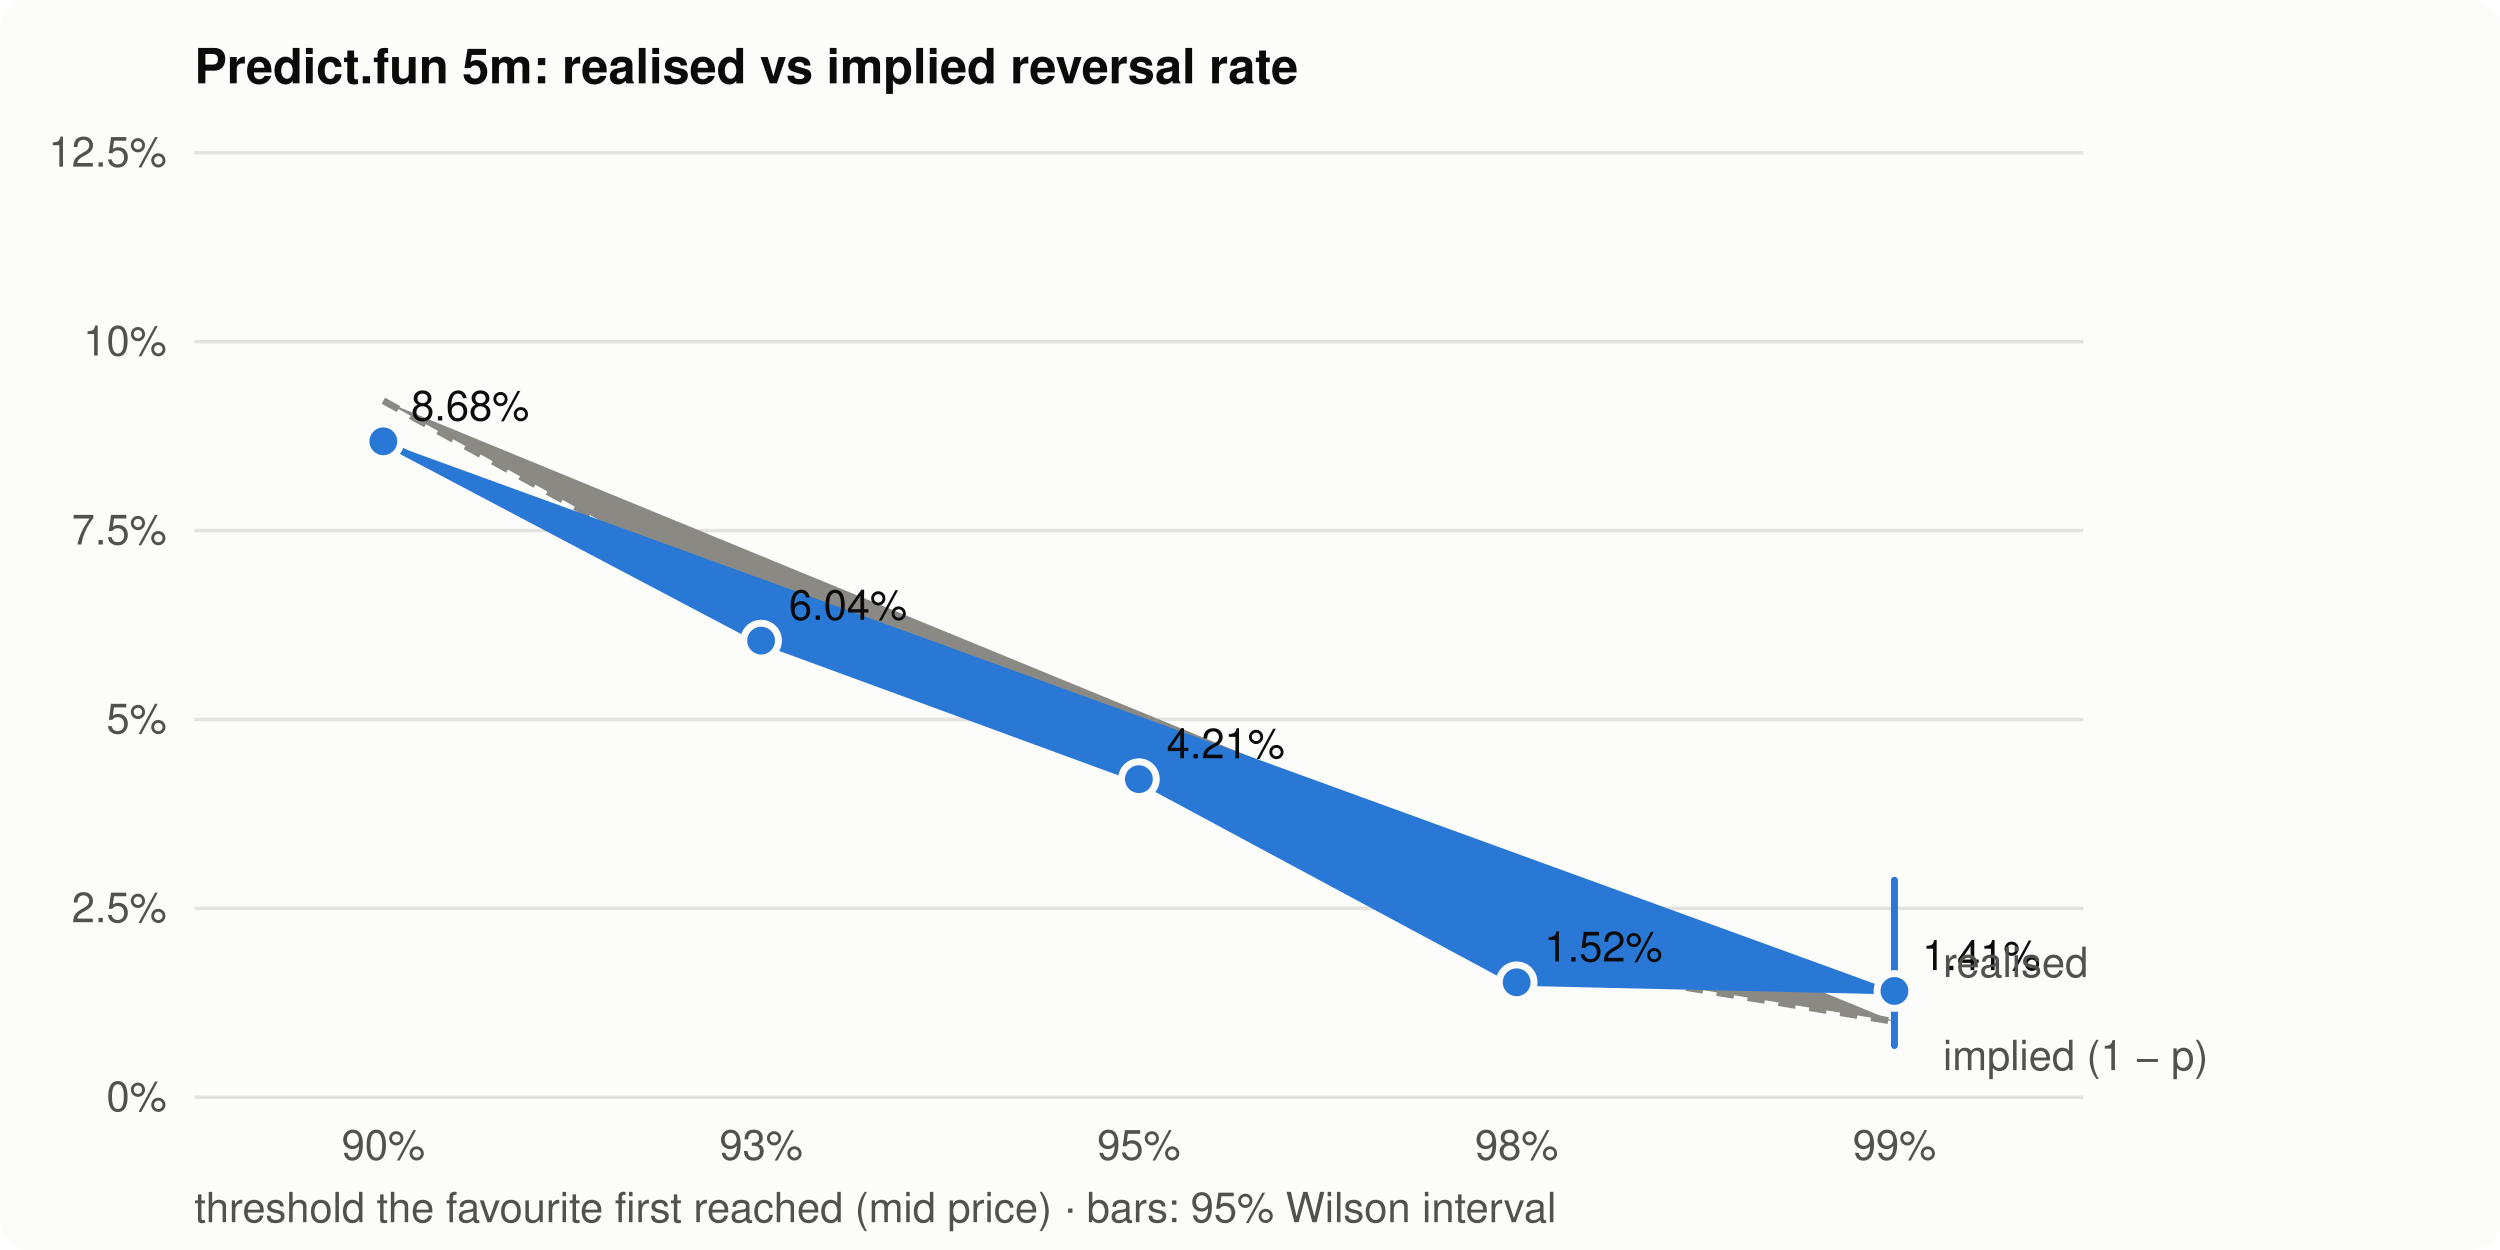
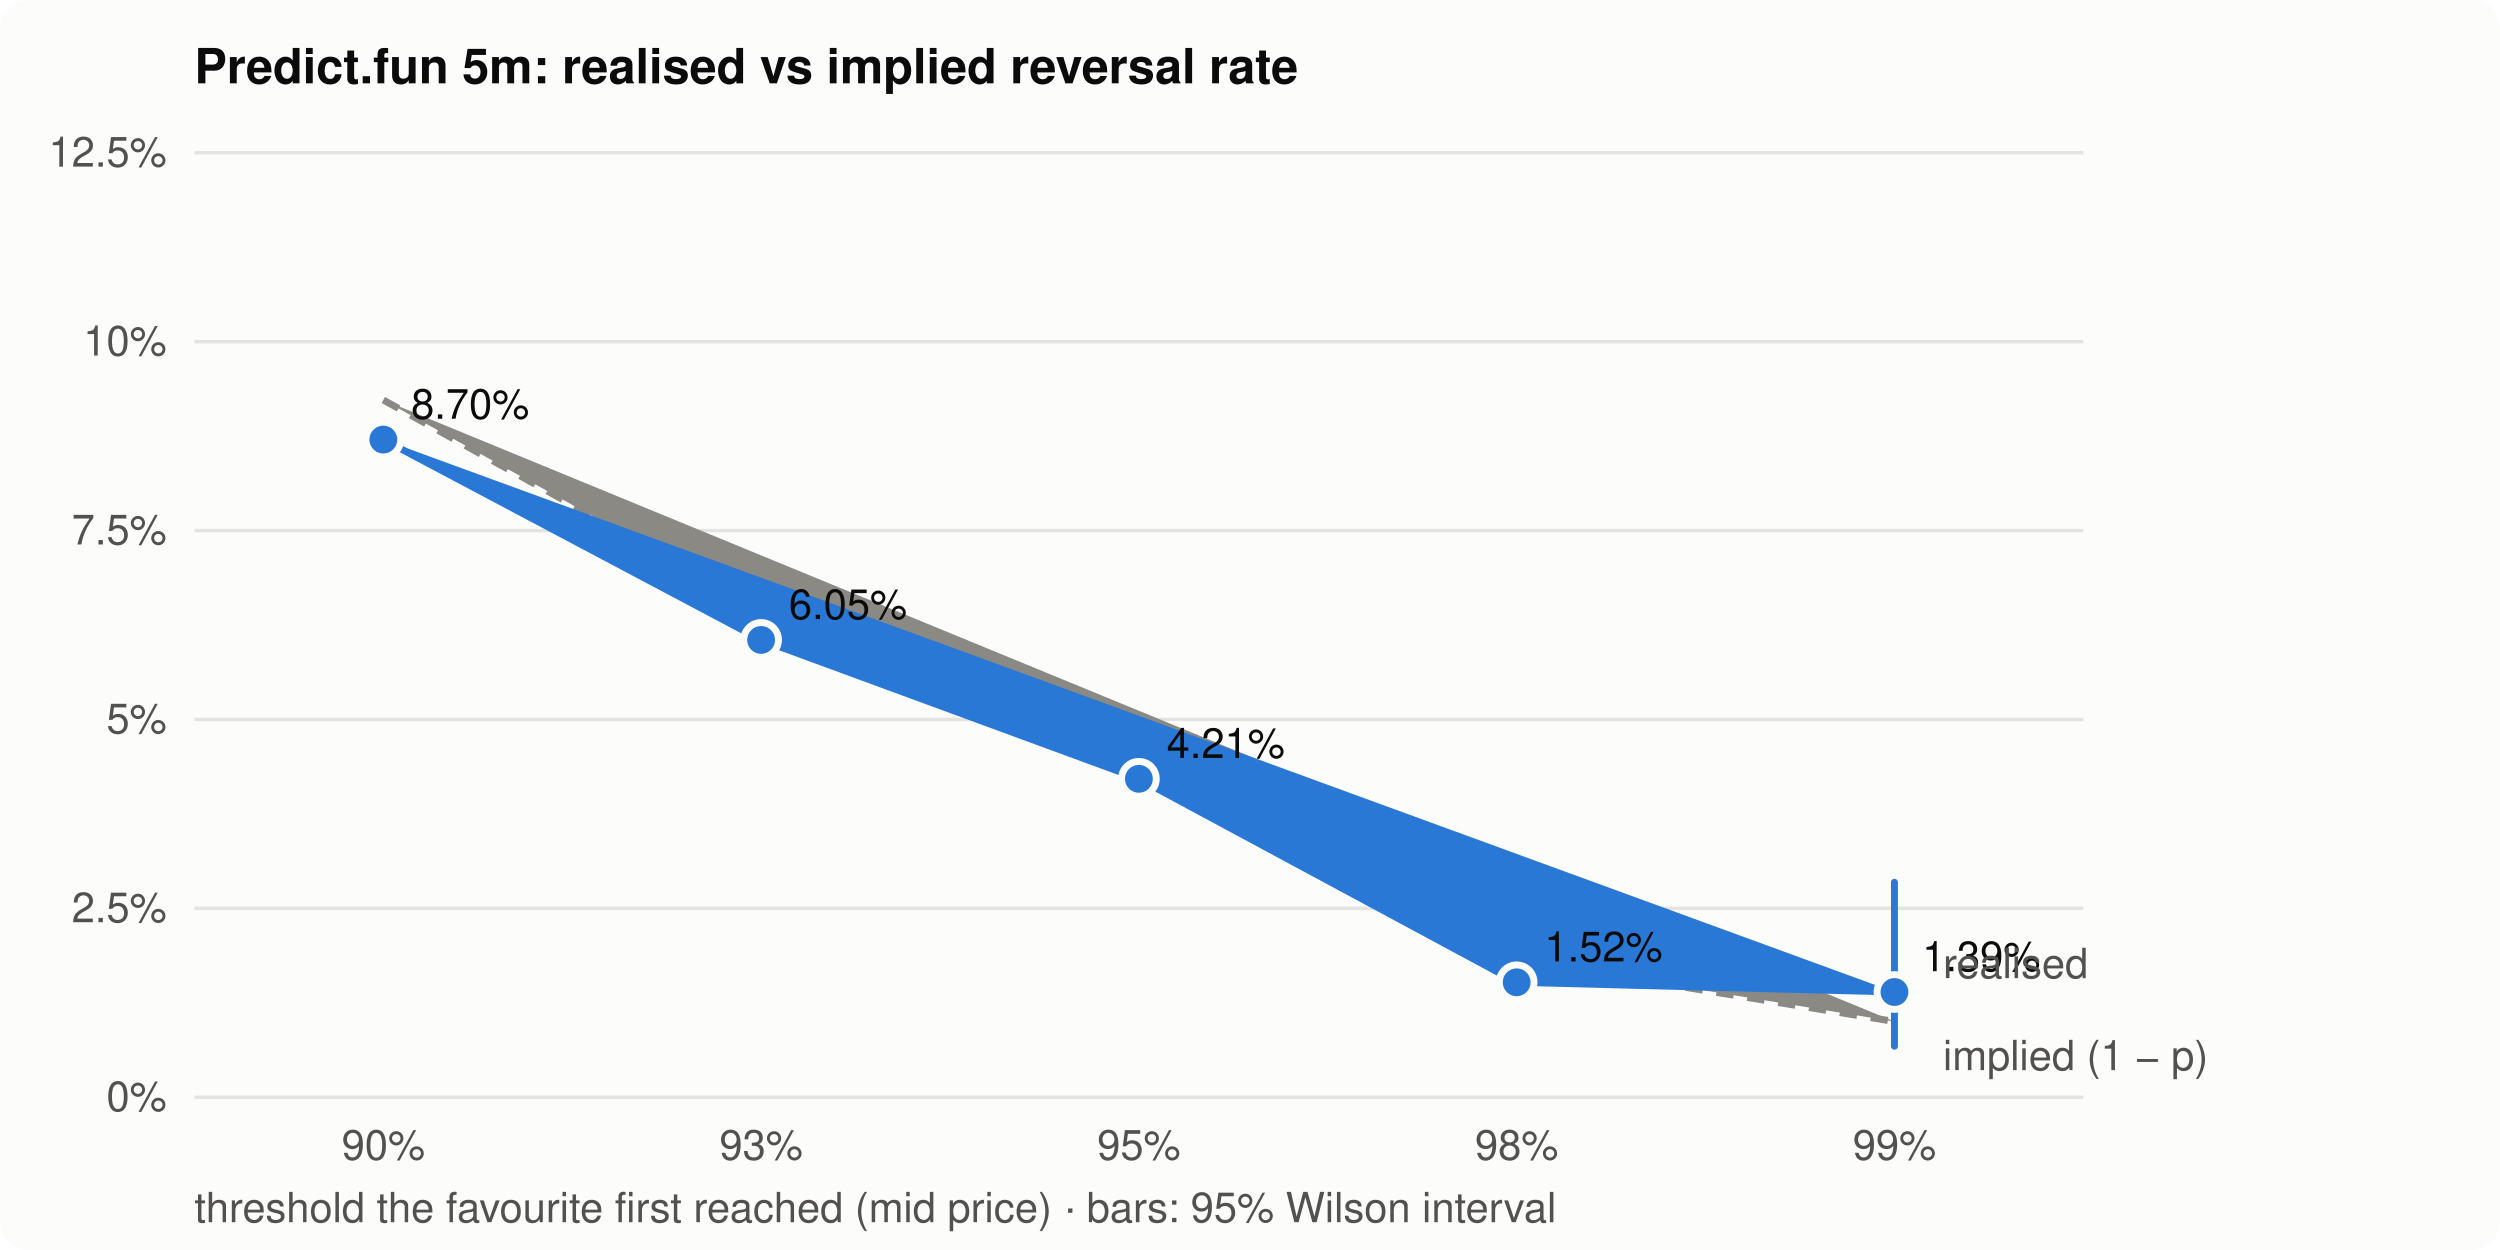
<svg xmlns="http://www.w3.org/2000/svg" viewBox="0 0 720 360" width="720" height="360" role="img" aria-label="Predict.fun 5m: realised vs implied reversal rate">
  <style>
  .bg{fill:#fcfcfb} .t1{fill:#0b0b0b} .t2{fill:#52514e} .grid{stroke:#e4e3df}
  .s1{stroke:#2a78d6;fill:#2a78d6} .s2{stroke:#eb6834;fill:#eb6834} .s3{stroke:#1baf7a;fill:#1baf7a}
  .ref{stroke:#8a8984;fill:#8a8984} .ring{stroke:#fcfcfb}
  text{font-family:-apple-system,Segoe UI,Helvetica,Arial,sans-serif;font-size:12px}
  .title{font-size:14px;font-weight:600}
  @media (prefers-color-scheme: dark){
    .bg{fill:#1a1a19} .t1{fill:#f0efec} .t2{fill:#c3c2b7} .grid{stroke:#34332f}
    .s1{stroke:#3987e5;fill:#3987e5} .s2{stroke:#d95926;fill:#d95926} .s3{stroke:#199e70;fill:#199e70}
    .ref{stroke:#9d9c96;fill:#9d9c96} .ring{stroke:#1a1a19}
  }
</style>
  <rect class="bg" width="720" height="360" rx="8" />
  <text class="t1 title" x="56" y="24">Predict.fun 5m: realised vs implied reversal rate</text>
  <line class="grid" x1="56" x2="600" y1="316.0" y2="316.0" stroke-width="1" />
  <text class="t2" x="48" y="320.0" text-anchor="end">0%</text>
  <line class="grid" x1="56" x2="600" y1="261.6" y2="261.6" stroke-width="1" />
  <text class="t2" x="48" y="265.6" text-anchor="end">2.5%</text>
  <line class="grid" x1="56" x2="600" y1="207.2" y2="207.2" stroke-width="1" />
  <text class="t2" x="48" y="211.2" text-anchor="end">5%</text>
  <line class="grid" x1="56" x2="600" y1="152.8" y2="152.8" stroke-width="1" />
  <text class="t2" x="48" y="156.8" text-anchor="end">7.5%</text>
  <line class="grid" x1="56" x2="600" y1="98.4" y2="98.4" stroke-width="1" />
  <text class="t2" x="48" y="102.4" text-anchor="end">10%</text>
  <line class="grid" x1="56" x2="600" y1="44.0" y2="44.0" stroke-width="1" />
  <text class="t2" x="48" y="48.0" text-anchor="end">12.5%</text>
  <text class="t2" x="110.4" y="334" text-anchor="middle">90%</text>
  <text class="t2" x="219.2" y="334" text-anchor="middle">93%</text>
  <text class="t2" x="328.0" y="334" text-anchor="middle">95%</text>
  <text class="t2" x="436.8" y="334" text-anchor="middle">98%</text>
  <text class="t2" x="545.6" y="334" text-anchor="middle">99%</text>
-   <path class="ref" d="M110.4,115.4 L219.2,175.6 L328.0,218.1 L436.8,276.4 L545.6,294.2" fill="none" stroke-width="2" stroke-linejoin="round" stroke-dasharray="5 4" />
-   <line class="s1" x1="110.4" x2="110.4" y1="131.7" y2="122.4" stroke-width="2" stroke-linecap="round" />
-   <line class="s1" x1="219.2" x2="219.2" y1="188.4" y2="180.4" stroke-width="2" stroke-linecap="round" />
-   <line class="s1" x1="328.0" x2="328.0" y1="227.9" y2="220.8" stroke-width="2" stroke-linecap="round" />
-   <line class="s1" x1="436.8" x2="436.8" y1="285.4" y2="280.3" stroke-width="2" stroke-linecap="round" />
-   <line class="s1" x1="545.6" x2="545.6" y1="301.1" y2="253.5" stroke-width="2" stroke-linecap="round" />
-   <path class="s1" d="M110.4,127.1 L219.2,184.5 L328.0,224.4 L436.8,282.9 L545.6,285.4" fill="none" stroke-width="2" stroke-linejoin="round" />
-   <circle class="s1 ring" cx="110.4" cy="127.1" r="5" stroke-width="2" />
-   <text class="t1" x="118.4" y="121.1">8.68%</text>
-   <circle class="s1 ring" cx="219.2" cy="184.5" r="5" stroke-width="2" />
-   <text class="t1" x="227.2" y="178.5">6.04%</text>
-   <circle class="s1 ring" cx="328.0" cy="224.4" r="5" stroke-width="2" />
-   <text class="t1" x="336.0" y="218.4">4.21%</text>
+   <path class="ref" d="M110.4,115.2 L219.2,175.6 L328.0,218.1 L436.8,276.4 L545.6,294.2" fill="none" stroke-width="2" stroke-linejoin="round" stroke-dasharray="5 4" />
+   <line class="s1" x1="110.4" x2="110.4" y1="131.2" y2="121.9" stroke-width="2" stroke-linecap="round" />
+   <line class="s1" x1="219.2" x2="219.2" y1="188.2" y2="180.2" stroke-width="2" stroke-linecap="round" />
+   <line class="s1" x1="328.0" x2="328.0" y1="227.7" y2="220.8" stroke-width="2" stroke-linecap="round" />
+   <line class="s1" x1="436.8" x2="436.8" y1="285.4" y2="280.2" stroke-width="2" stroke-linecap="round" />
+   <line class="s1" x1="545.6" x2="545.6" y1="301.3" y2="254.1" stroke-width="2" stroke-linecap="round" />
+   <path class="s1" d="M110.4,126.6 L219.2,184.3 L328.0,224.3 L436.8,282.9 L545.6,285.7" fill="none" stroke-width="2" stroke-linejoin="round" />
+   <circle class="s1 ring" cx="110.4" cy="126.6" r="5" stroke-width="2" />
+   <text class="t1" x="118.4" y="120.6">8.70%</text>
+   <circle class="s1 ring" cx="219.2" cy="184.3" r="5" stroke-width="2" />
+   <text class="t1" x="227.2" y="178.3">6.05%</text>
+   <circle class="s1 ring" cx="328.0" cy="224.3" r="5" stroke-width="2" />
+   <text class="t1" x="336.0" y="218.3">4.21%</text>
  <circle class="s1 ring" cx="436.8" cy="282.9" r="5" stroke-width="2" />
  <text class="t1" x="444.8" y="276.9">1.52%</text>
-   <circle class="s1 ring" cx="545.6" cy="285.4" r="5" stroke-width="2" />
-   <text class="t1" x="553.6" y="279.4">1.41%</text>
+   <circle class="s1 ring" cx="545.6" cy="285.7" r="5" stroke-width="2" />
+   <text class="t1" x="553.6" y="279.7">1.39%</text>
  <text class="t2" x="559.6" y="308.2">implied (1 − p)</text>
-   <text class="t2" x="559.6" y="281.4">realised</text>
+   <text class="t2" x="559.6" y="281.7">realised</text>
  <text class="t2" x="56" y="352">threshold the favourite first reached (mid price) · bars: 95% Wilson interval</text>
</svg>
